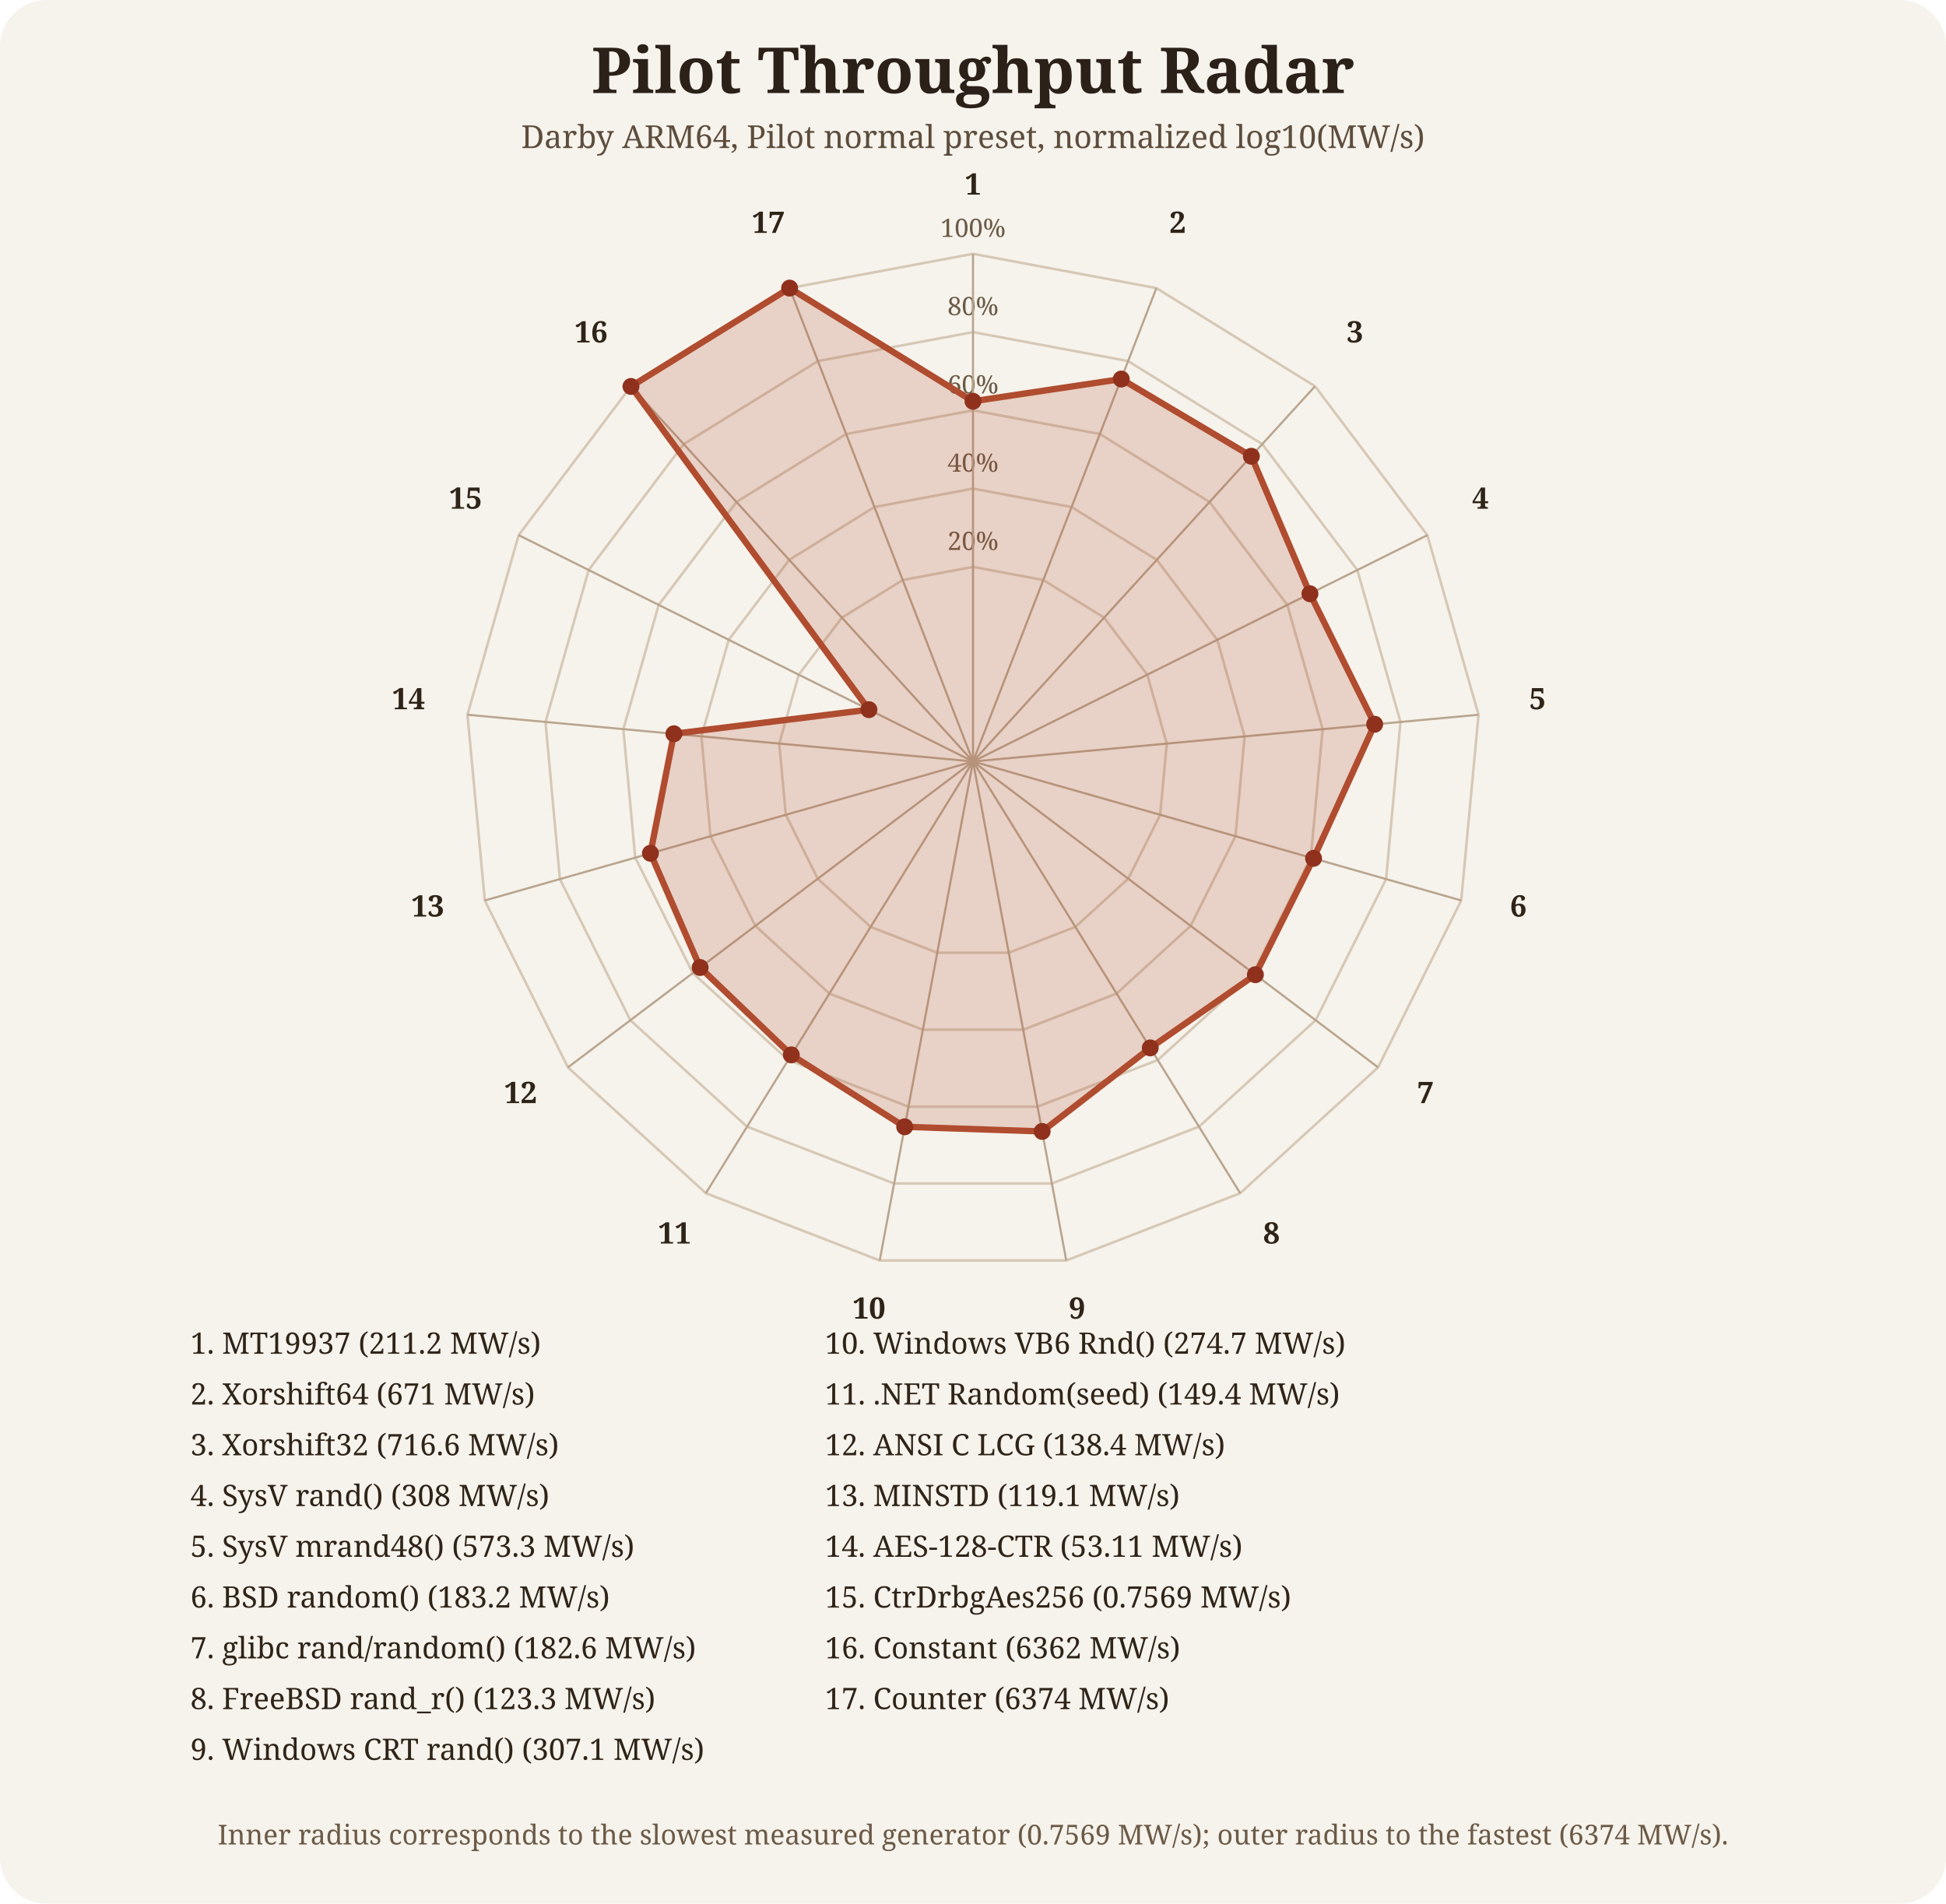
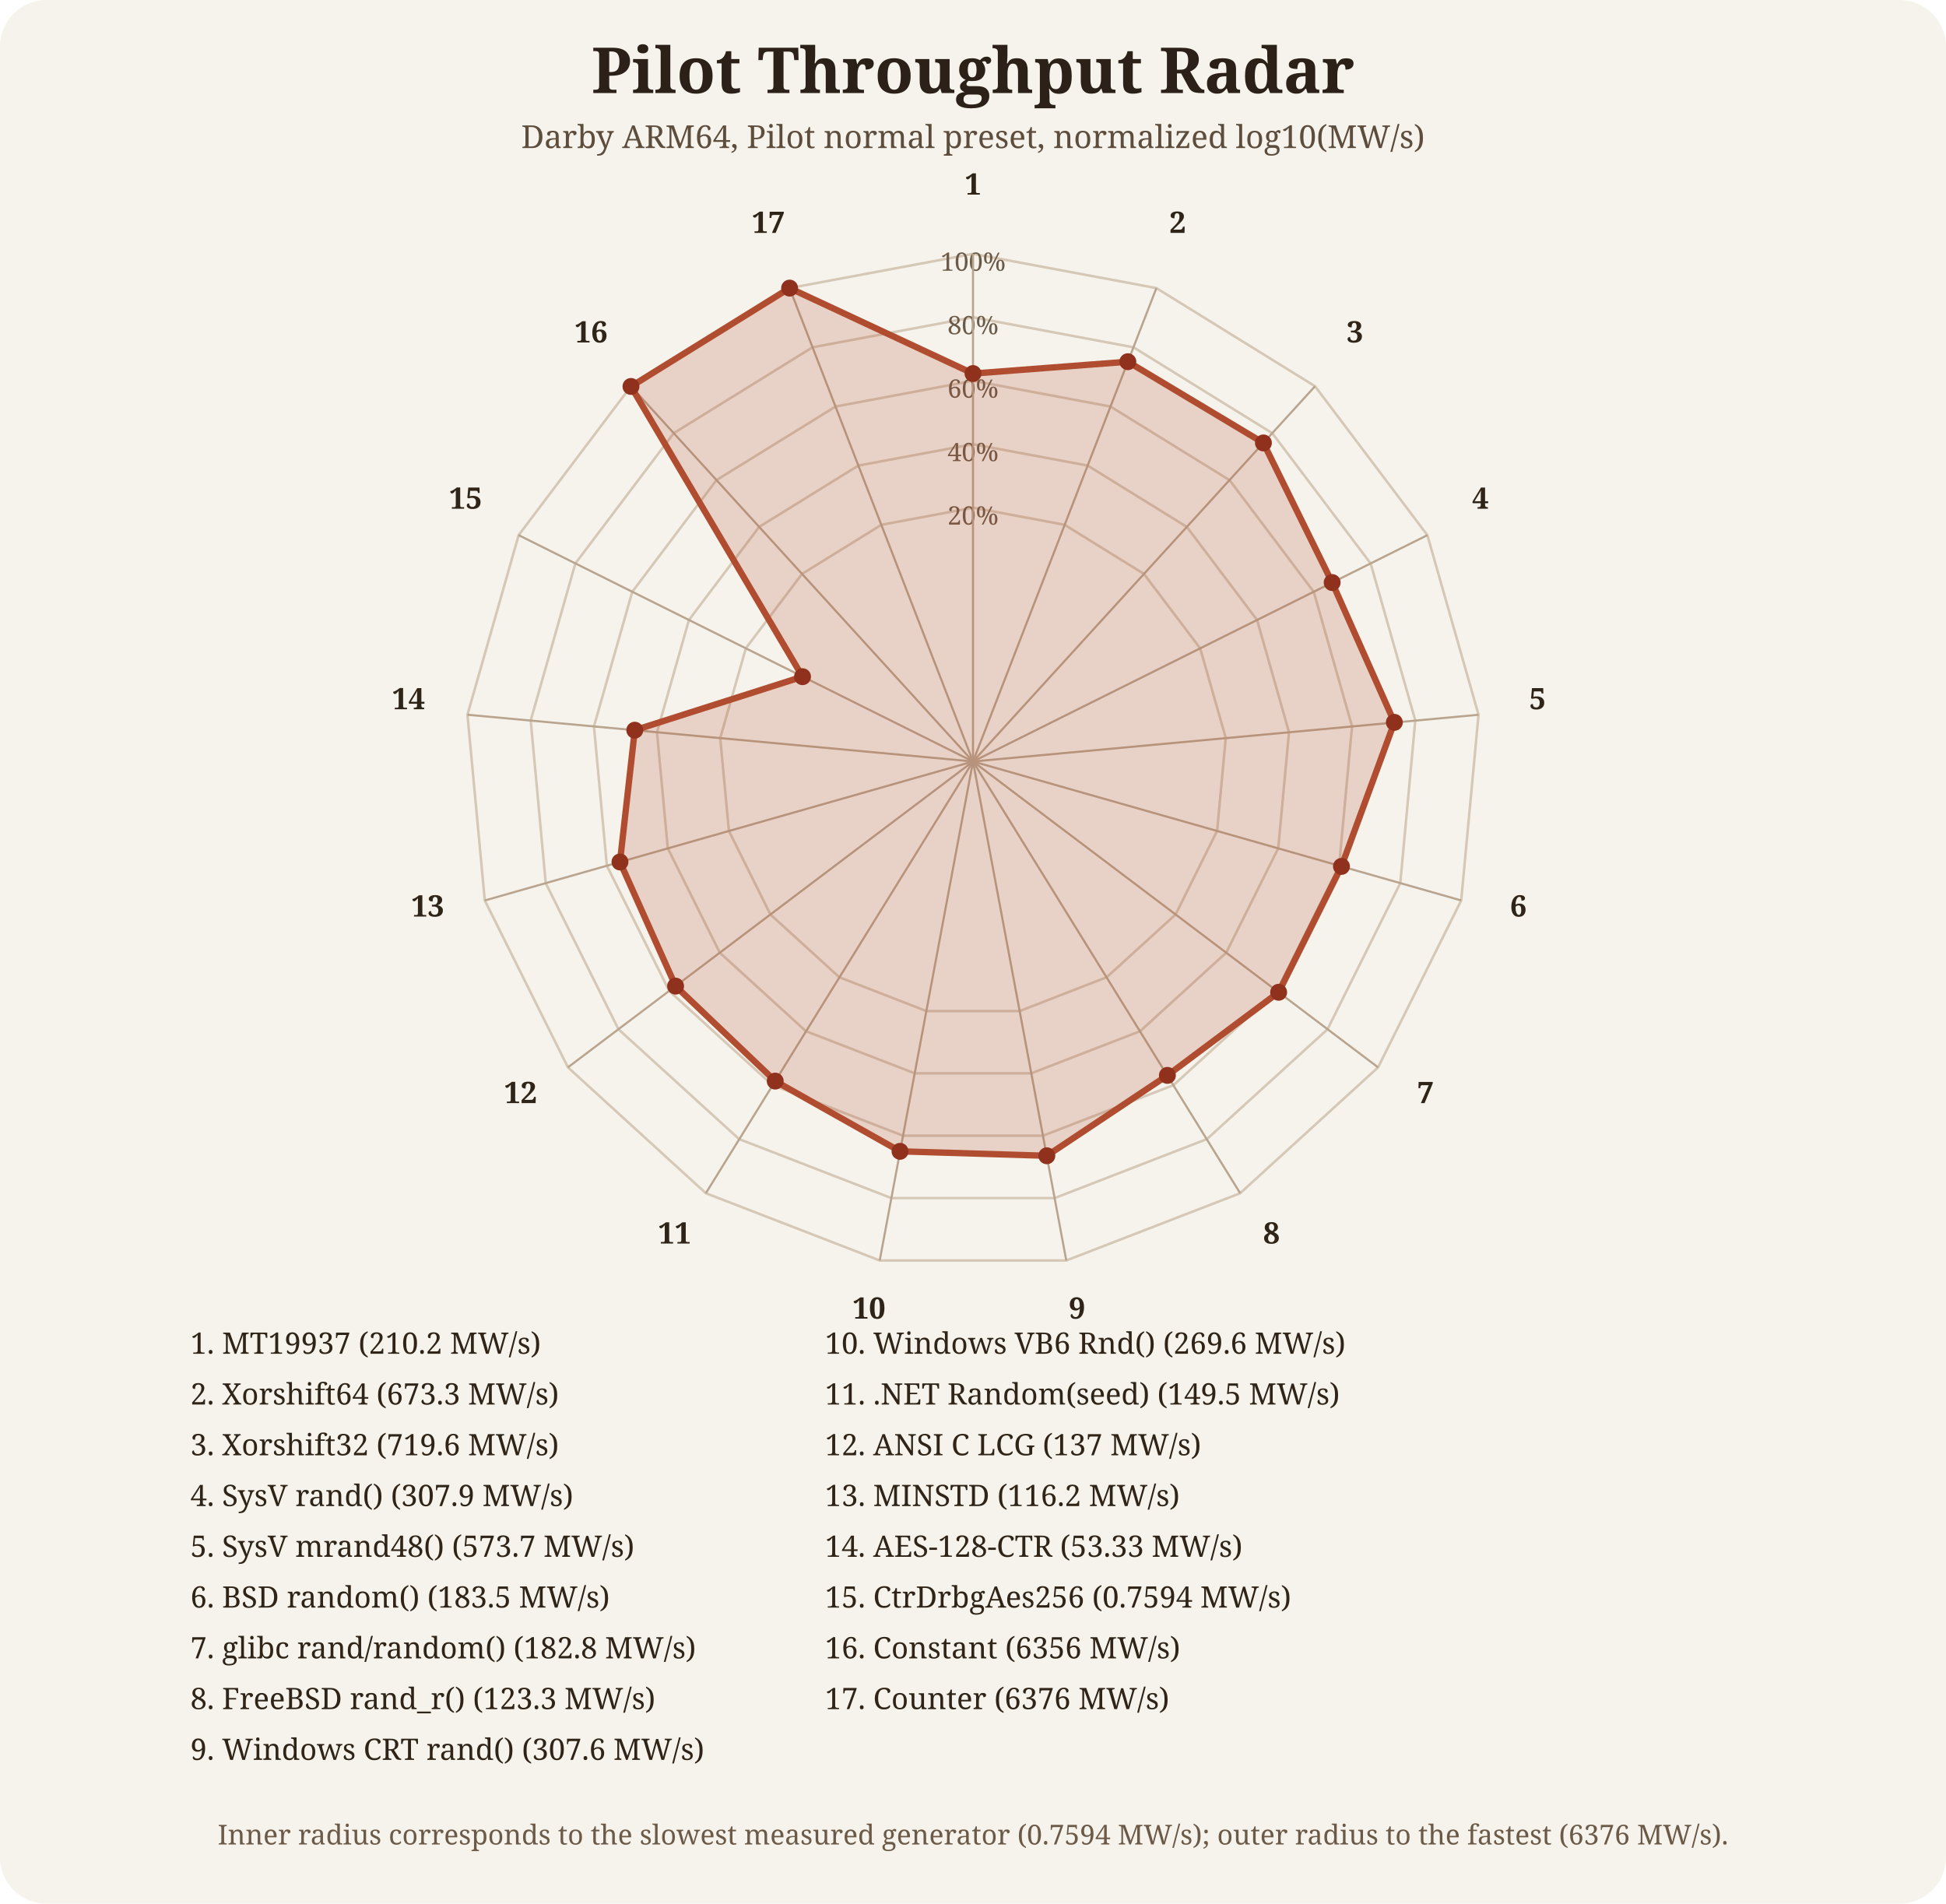
<svg xmlns="http://www.w3.org/2000/svg" viewBox="0 0 920 900" width="920" height="900" role="img" aria-labelledby="title desc">
  <defs>
    <style>
    .bg { fill: #f6f3ec; }
    .grid { fill: none; stroke: #d6c8b6; stroke-width: 1.2; }
    .axis { stroke: #b9a58f; stroke-width: 1; }
    .shape { fill: rgba(176, 76, 47, 0.20); stroke: #b04c2f; stroke-width: 3; }
    .dot { fill: #8f311d; }
    .title { fill: #2b2118; font: 700 30px Georgia, serif; }
    .subtitle { fill: #5d4d3d; font: 15px Georgia, serif; }
    .ring { fill: #6b5a47; font: 12px Georgia, serif; }
    .num { fill: #2f2418; font: 700 14px Georgia, serif; }
    .legend { fill: #2f2418; font: 14px Georgia, serif; }
    .foot { fill: #6b5a47; font: 13px Georgia, serif; }
  </style>
  </defs>
  <rect class="bg" x="0" y="0" width="920" height="900" rx="22" />
  <text class="title" x="460" y="44" text-anchor="middle">Pilot Throughput Radar</text>
  <text class="subtitle" x="460" y="70" text-anchor="middle">Darby ARM64, Pilot normal preset, normalized log10(MW/s)</text>
-   <polygon class="grid" points="460.0,268.0 493.2,274.2 522.0,292.0 542.4,319.0 551.6,351.5 548.5,385.2 533.4,415.4 508.4,438.2 476.9,450.4 443.1,450.4 411.6,438.2 386.6,415.4 371.5,385.2 368.4,351.5 377.6,319.0 398.0,292.0 426.8,274.2" />
-   <polygon class="grid" points="460.0,231.0 506.6,239.7 546.9,264.7 575.5,302.5 588.4,348.1 584.1,395.3 562.9,437.7 527.9,469.7 483.7,486.8 436.3,486.8 392.1,469.7 357.1,437.7 335.9,395.3 331.6,348.1 344.5,302.5 373.1,264.7 413.4,239.7" />
-   <polygon class="grid" points="460.0,194.0 520.0,205.2 571.8,237.3 608.6,286.0 625.3,344.7 619.7,405.4 592.5,460.0 547.4,501.1 490.5,523.2 429.5,523.2 372.6,501.1 327.5,460.0 300.3,405.4 294.7,344.7 311.4,286.0 348.2,237.3 400.0,205.2" />
-   <polygon class="grid" points="460.0,157.0 533.3,170.7 596.8,210.0 641.7,269.5 662.1,341.3 655.3,415.6 622.0,482.3 566.9,532.6 497.3,559.5 422.7,559.5 353.1,532.6 298.0,482.3 264.7,415.6 257.9,341.3 278.3,269.5 323.2,210.0 386.7,170.7" />
+   <polygon class="grid" points="460.0,240.0 503.3,248.1 540.8,271.3 567.4,306.5 579.5,348.9 575.4,392.8 555.8,432.3 523.2,462.0 482.0,478.0 438.0,478.0 396.8,462.0 364.2,432.3 344.6,392.8 340.5,348.9 352.6,306.5 379.2,271.3 416.7,248.1" />
+   <text class="ring" x="460" y="248.0" text-anchor="middle">20%</text>
+   <polygon class="grid" points="460.0,210.0 514.2,220.1 561.1,249.1 594.3,293.1 609.4,346.2 604.3,401.0 579.7,450.4 539.0,487.5 487.6,507.4 432.4,507.4 381.0,487.5 340.3,450.4 315.7,401.0 310.6,346.2 325.7,293.1 358.9,249.1 405.8,220.1" />
+   <text class="ring" x="460" y="218.0" text-anchor="middle">40%</text>
+   <polygon class="grid" points="460.0,180.0 525.0,192.2 581.3,227.0 621.1,279.8 639.2,343.4 633.1,409.3 603.6,468.5 554.8,513.0 493.1,536.9 426.9,536.9 365.2,513.0 316.4,468.5 286.9,409.3 280.8,343.4 298.9,279.8 338.7,227.0 395.0,192.2" />
+   <text class="ring" x="460" y="188.0" text-anchor="middle">60%</text>
+   <polygon class="grid" points="460.0,150.0 535.9,164.2 601.5,204.8 648.0,266.4 669.1,340.6 662.0,417.5 627.6,486.6 570.6,538.5 498.6,566.4 421.4,566.4 349.4,538.5 292.4,486.6 258.0,417.5 250.9,340.6 272.0,266.4 318.5,204.8 384.1,164.2" />
+   <text class="ring" x="460" y="158.0" text-anchor="middle">80%</text>
  <polygon class="grid" points="460.0,120.0 546.7,136.2 621.7,182.6 674.8,253.0 699.0,337.9 690.8,425.7 651.5,504.6 586.3,564.1 504.1,595.9 415.9,595.9 333.7,564.1 268.5,504.6 229.2,425.7 221.0,337.9 245.2,253.0 298.3,182.6 373.3,136.2" />
-   <text class="ring" x="460" y="260.0" text-anchor="middle">20%</text>
-   <text class="ring" x="460" y="223.0" text-anchor="middle">40%</text>
-   <text class="ring" x="460" y="186.0" text-anchor="middle">60%</text>
-   <text class="ring" x="460" y="149.0" text-anchor="middle">80%</text>
-   <text class="ring" x="460" y="112.0" text-anchor="middle">100%</text>
+   <text class="ring" x="460" y="128.0" text-anchor="middle">100%</text>
  <line class="axis" x1="460" y1="360" x2="460.0" y2="120.0" />
  <text class="num" x="460.0" y="92.0" text-anchor="middle">1</text>
  <line class="axis" x1="460" y1="360" x2="546.7" y2="136.2" />
  <text class="num" x="556.8" y="110.1" text-anchor="middle">2</text>
  <line class="axis" x1="460" y1="360" x2="621.7" y2="182.6" />
  <text class="num" x="640.6" y="161.9" text-anchor="middle">3</text>
  <line class="axis" x1="460" y1="360" x2="674.8" y2="253.0" />
  <text class="num" x="699.9" y="240.5" text-anchor="middle">4</text>
  <line class="axis" x1="460" y1="360" x2="699.0" y2="337.9" />
  <text class="num" x="726.9" y="335.3" text-anchor="middle">5</text>
  <line class="axis" x1="460" y1="360" x2="690.8" y2="425.7" />
  <text class="num" x="717.8" y="433.3" text-anchor="middle">6</text>
  <line class="axis" x1="460" y1="360" x2="651.5" y2="504.6" />
  <text class="num" x="673.9" y="521.5" text-anchor="middle">7</text>
  <line class="axis" x1="460" y1="360" x2="586.3" y2="564.1" />
  <text class="num" x="601.1" y="587.9" text-anchor="middle">8</text>
  <line class="axis" x1="460" y1="360" x2="504.1" y2="595.9" />
  <text class="num" x="509.2" y="623.4" text-anchor="middle">9</text>
  <line class="axis" x1="460" y1="360" x2="415.9" y2="595.9" />
  <text class="num" x="410.8" y="623.4" text-anchor="middle">10</text>
  <line class="axis" x1="460" y1="360" x2="333.7" y2="564.1" />
  <text class="num" x="318.9" y="587.9" text-anchor="middle">11</text>
  <line class="axis" x1="460" y1="360" x2="268.5" y2="504.6" />
  <text class="num" x="246.1" y="521.5" text-anchor="middle">12</text>
  <line class="axis" x1="460" y1="360" x2="229.2" y2="425.7" />
  <text class="num" x="202.2" y="433.3" text-anchor="middle">13</text>
  <line class="axis" x1="460" y1="360" x2="221.0" y2="337.9" />
  <text class="num" x="193.1" y="335.3" text-anchor="middle">14</text>
  <line class="axis" x1="460" y1="360" x2="245.2" y2="253.0" />
  <text class="num" x="220.1" y="240.5" text-anchor="middle">15</text>
  <line class="axis" x1="460" y1="360" x2="298.3" y2="182.6" />
  <text class="num" x="279.4" y="161.9" text-anchor="middle">16</text>
  <line class="axis" x1="460" y1="360" x2="373.3" y2="136.2" />
  <text class="num" x="363.2" y="110.1" text-anchor="middle">17</text>
-   <polygon class="shape" points="460.0,189.7 530.1,179.2 591.6,215.7 619.3,280.7 649.9,342.4 621.0,405.8 593.5,460.8 543.8,495.4 492.7,534.9 427.7,532.7 374.1,498.7 331.0,457.4 307.5,403.4 318.6,346.9 410.8,335.5 298.3,182.7 373.3,136.2" />
-   <circle class="dot" cx="460.0" cy="189.7" r="4" />
-   <circle class="dot" cx="530.1" cy="179.2" r="4" />
-   <circle class="dot" cx="591.6" cy="215.7" r="4" />
-   <circle class="dot" cx="619.3" cy="280.7" r="4" />
-   <circle class="dot" cx="649.9" cy="342.4" r="4" />
-   <circle class="dot" cx="621.0" cy="405.8" r="4" />
-   <circle class="dot" cx="593.5" cy="460.8" r="4" />
-   <circle class="dot" cx="543.8" cy="495.4" r="4" />
-   <circle class="dot" cx="492.7" cy="534.9" r="4" />
-   <circle class="dot" cx="427.7" cy="532.7" r="4" />
-   <circle class="dot" cx="374.1" cy="498.7" r="4" />
-   <circle class="dot" cx="331.0" cy="457.4" r="4" />
-   <circle class="dot" cx="307.5" cy="403.4" r="4" />
-   <circle class="dot" cx="318.6" cy="346.9" r="4" />
-   <circle class="dot" cx="410.8" cy="335.5" r="4" />
+   <polygon class="shape" points="460.0,176.6 533.2,171.0 597.3,209.4 629.8,275.4 659.2,341.5 634.2,409.6 604.5,469.1 551.9,508.4 494.9,546.4 425.5,544.3 366.5,511.1 319.4,466.2 293.1,407.5 300.1,345.2 379.4,319.9 298.3,182.7 373.3,136.2" />
+   <circle class="dot" cx="460.0" cy="176.6" r="4" />
+   <circle class="dot" cx="533.2" cy="171.0" r="4" />
+   <circle class="dot" cx="597.3" cy="209.4" r="4" />
+   <circle class="dot" cx="629.8" cy="275.4" r="4" />
+   <circle class="dot" cx="659.2" cy="341.5" r="4" />
+   <circle class="dot" cx="634.2" cy="409.6" r="4" />
+   <circle class="dot" cx="604.5" cy="469.1" r="4" />
+   <circle class="dot" cx="551.9" cy="508.4" r="4" />
+   <circle class="dot" cx="494.9" cy="546.4" r="4" />
+   <circle class="dot" cx="425.5" cy="544.3" r="4" />
+   <circle class="dot" cx="366.5" cy="511.1" r="4" />
+   <circle class="dot" cx="319.4" cy="466.2" r="4" />
+   <circle class="dot" cx="293.1" cy="407.5" r="4" />
+   <circle class="dot" cx="300.1" cy="345.2" r="4" />
+   <circle class="dot" cx="379.4" cy="319.9" r="4" />
  <circle class="dot" cx="298.3" cy="182.7" r="4" />
  <circle class="dot" cx="373.3" cy="136.2" r="4" />
-   <text class="legend" x="90" y="640">1. MT19937 (211.2 MW/s)</text>
-   <text class="legend" x="90" y="664">2. Xorshift64 (671 MW/s)</text>
-   <text class="legend" x="90" y="688">3. Xorshift32 (716.6 MW/s)</text>
-   <text class="legend" x="90" y="712">4. SysV rand() (308 MW/s)</text>
-   <text class="legend" x="90" y="736">5. SysV mrand48() (573.3 MW/s)</text>
-   <text class="legend" x="90" y="760">6. BSD random() (183.2 MW/s)</text>
-   <text class="legend" x="90" y="784">7. glibc rand/random() (182.6 MW/s)</text>
+   <text class="legend" x="90" y="640">1. MT19937 (210.2 MW/s)</text>
+   <text class="legend" x="90" y="664">2. Xorshift64 (673.3 MW/s)</text>
+   <text class="legend" x="90" y="688">3. Xorshift32 (719.6 MW/s)</text>
+   <text class="legend" x="90" y="712">4. SysV rand() (307.9 MW/s)</text>
+   <text class="legend" x="90" y="736">5. SysV mrand48() (573.7 MW/s)</text>
+   <text class="legend" x="90" y="760">6. BSD random() (183.5 MW/s)</text>
+   <text class="legend" x="90" y="784">7. glibc rand/random() (182.8 MW/s)</text>
  <text class="legend" x="90" y="808">8. FreeBSD rand_r() (123.3 MW/s)</text>
-   <text class="legend" x="90" y="832">9. Windows CRT rand() (307.1 MW/s)</text>
-   <text class="legend" x="390" y="640">10. Windows VB6 Rnd() (274.7 MW/s)</text>
-   <text class="legend" x="390" y="664">11. .NET Random(seed) (149.4 MW/s)</text>
-   <text class="legend" x="390" y="688">12. ANSI C LCG (138.4 MW/s)</text>
-   <text class="legend" x="390" y="712">13. MINSTD (119.1 MW/s)</text>
-   <text class="legend" x="390" y="736">14. AES-128-CTR (53.11 MW/s)</text>
-   <text class="legend" x="390" y="760">15. CtrDrbgAes256 (0.7569 MW/s)</text>
-   <text class="legend" x="390" y="784">16. Constant (6362 MW/s)</text>
-   <text class="legend" x="390" y="808">17. Counter (6374 MW/s)</text>
-   <text class="foot" x="460" y="872" text-anchor="middle">Inner radius corresponds to the slowest measured generator (0.7569 MW/s); outer radius to the fastest (6374 MW/s).</text>
+   <text class="legend" x="90" y="832">9. Windows CRT rand() (307.6 MW/s)</text>
+   <text class="legend" x="390" y="640">10. Windows VB6 Rnd() (269.6 MW/s)</text>
+   <text class="legend" x="390" y="664">11. .NET Random(seed) (149.5 MW/s)</text>
+   <text class="legend" x="390" y="688">12. ANSI C LCG (137 MW/s)</text>
+   <text class="legend" x="390" y="712">13. MINSTD (116.2 MW/s)</text>
+   <text class="legend" x="390" y="736">14. AES-128-CTR (53.33 MW/s)</text>
+   <text class="legend" x="390" y="760">15. CtrDrbgAes256 (0.7594 MW/s)</text>
+   <text class="legend" x="390" y="784">16. Constant (6356 MW/s)</text>
+   <text class="legend" x="390" y="808">17. Counter (6376 MW/s)</text>
+   <text class="foot" x="460" y="872" text-anchor="middle">Inner radius corresponds to the slowest measured generator (0.7594 MW/s); outer radius to the fastest (6376 MW/s).</text>
</svg>
